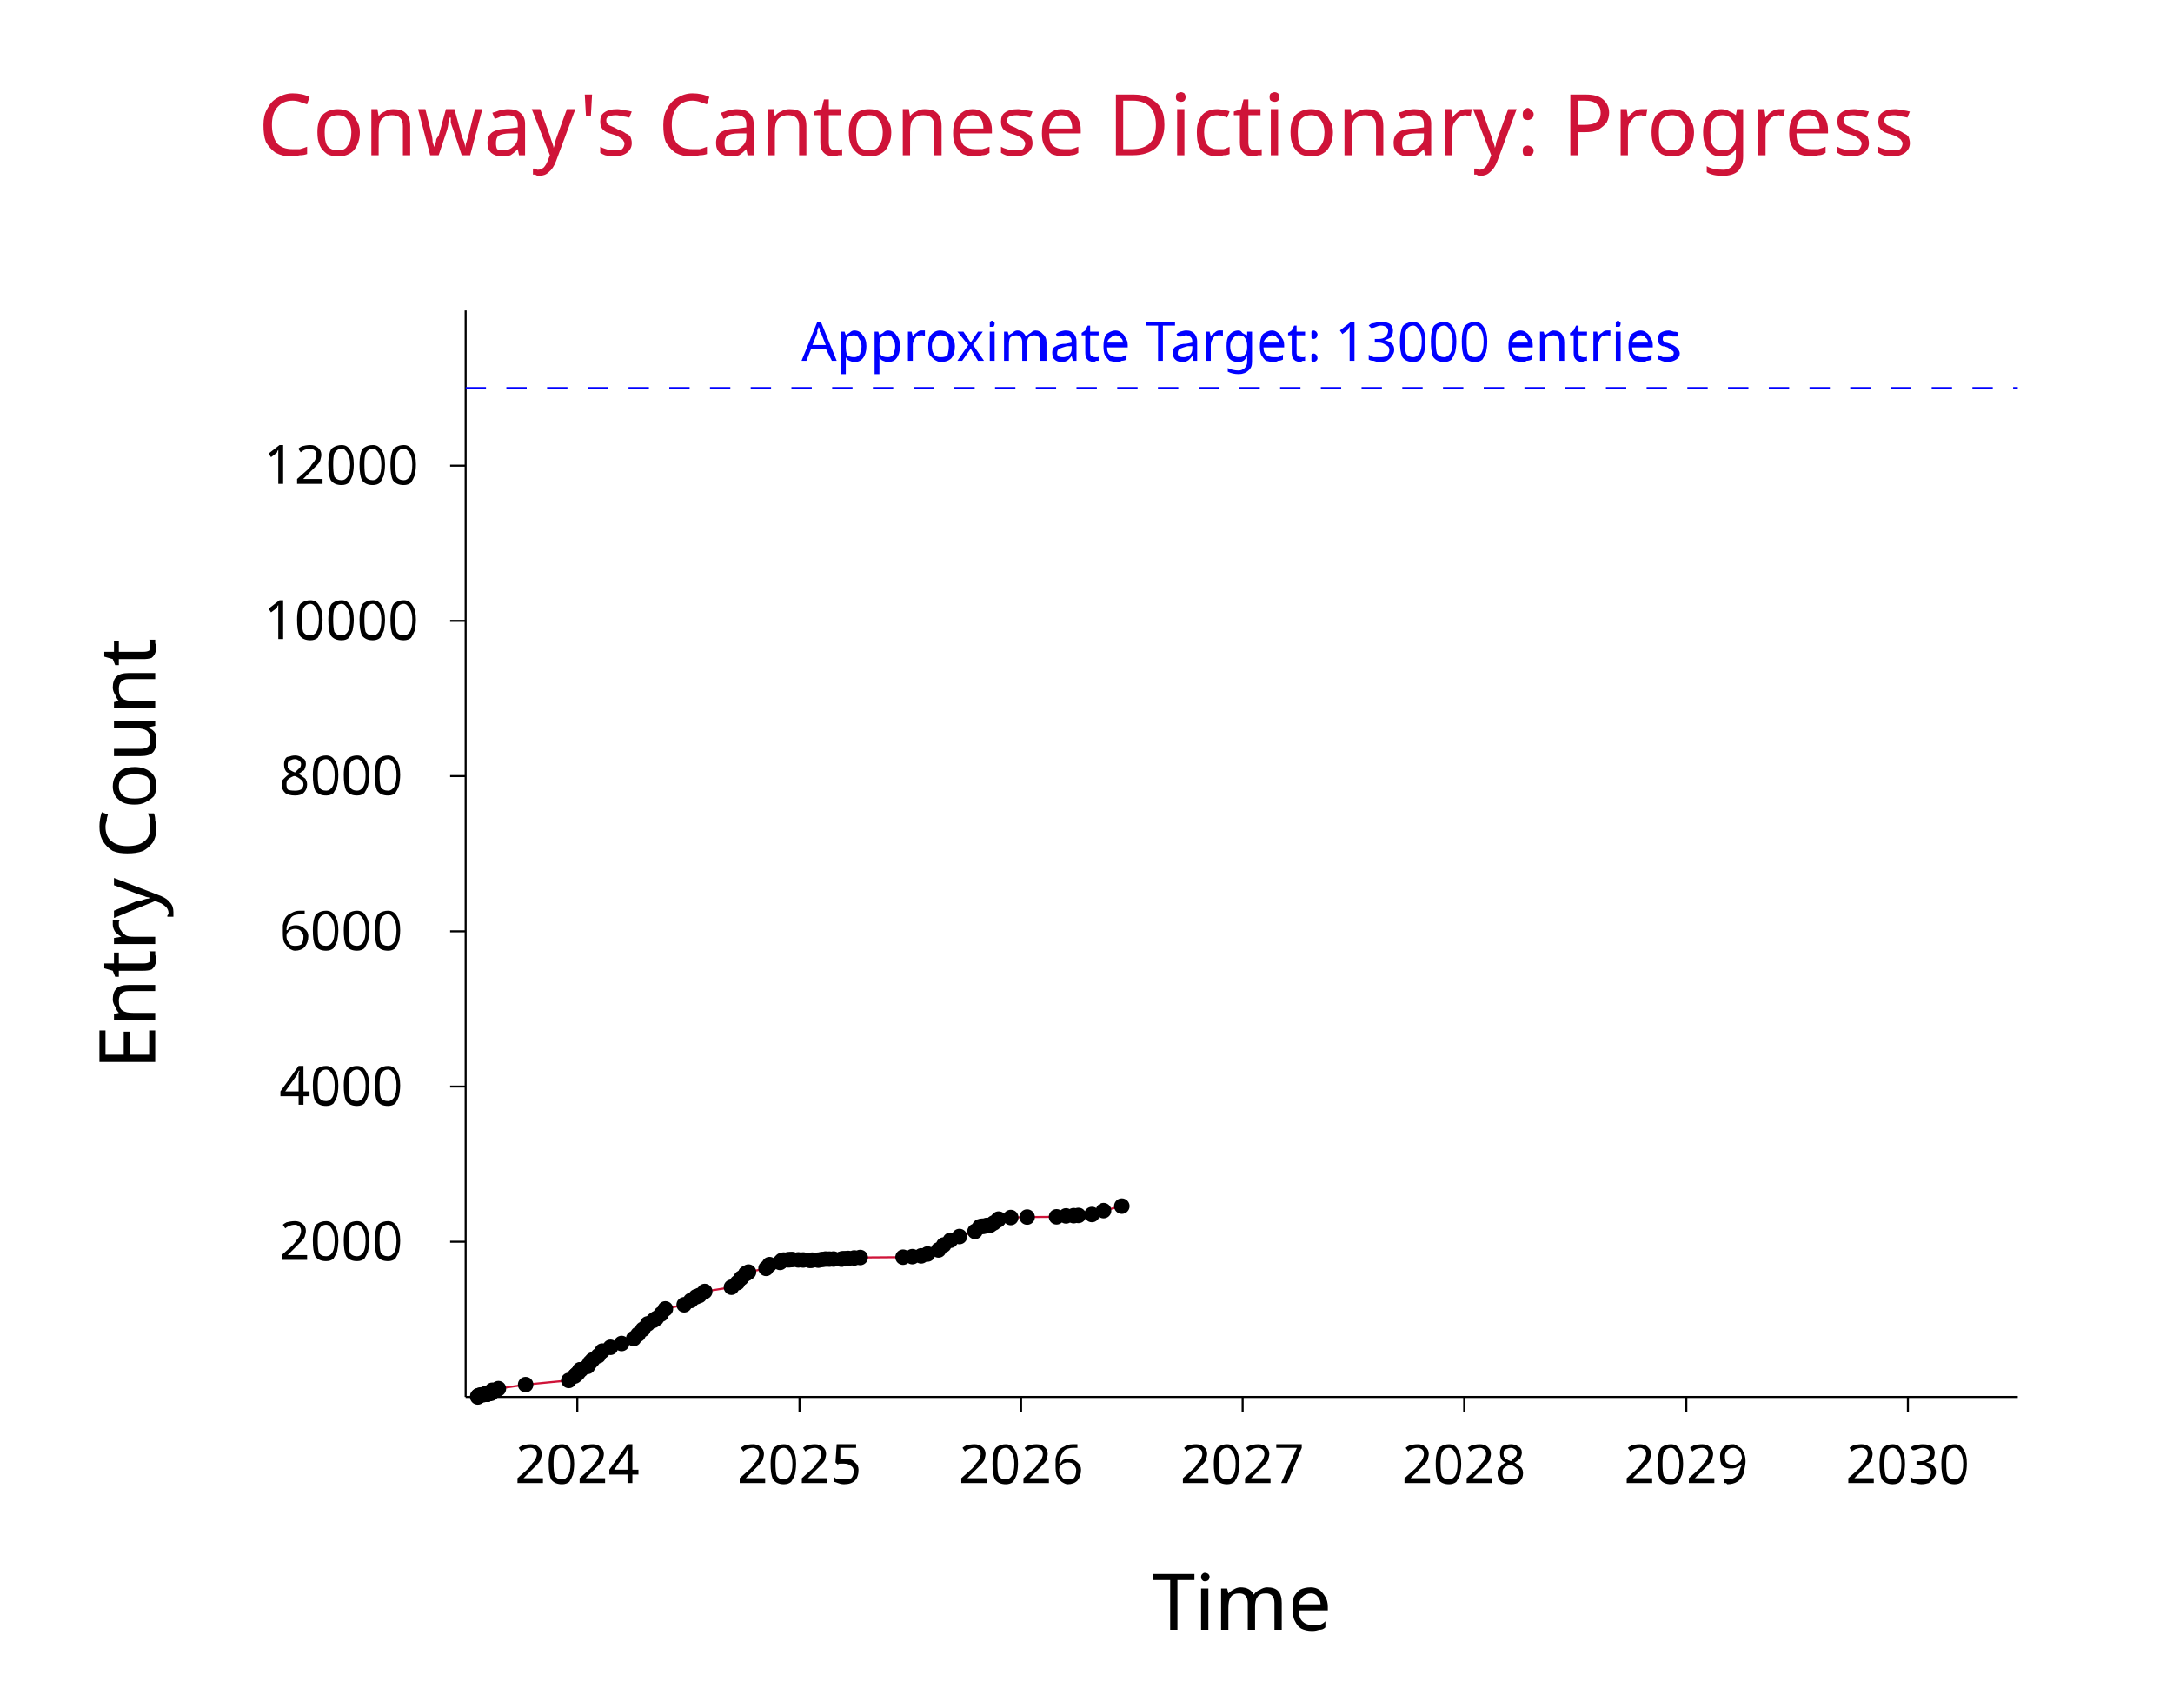
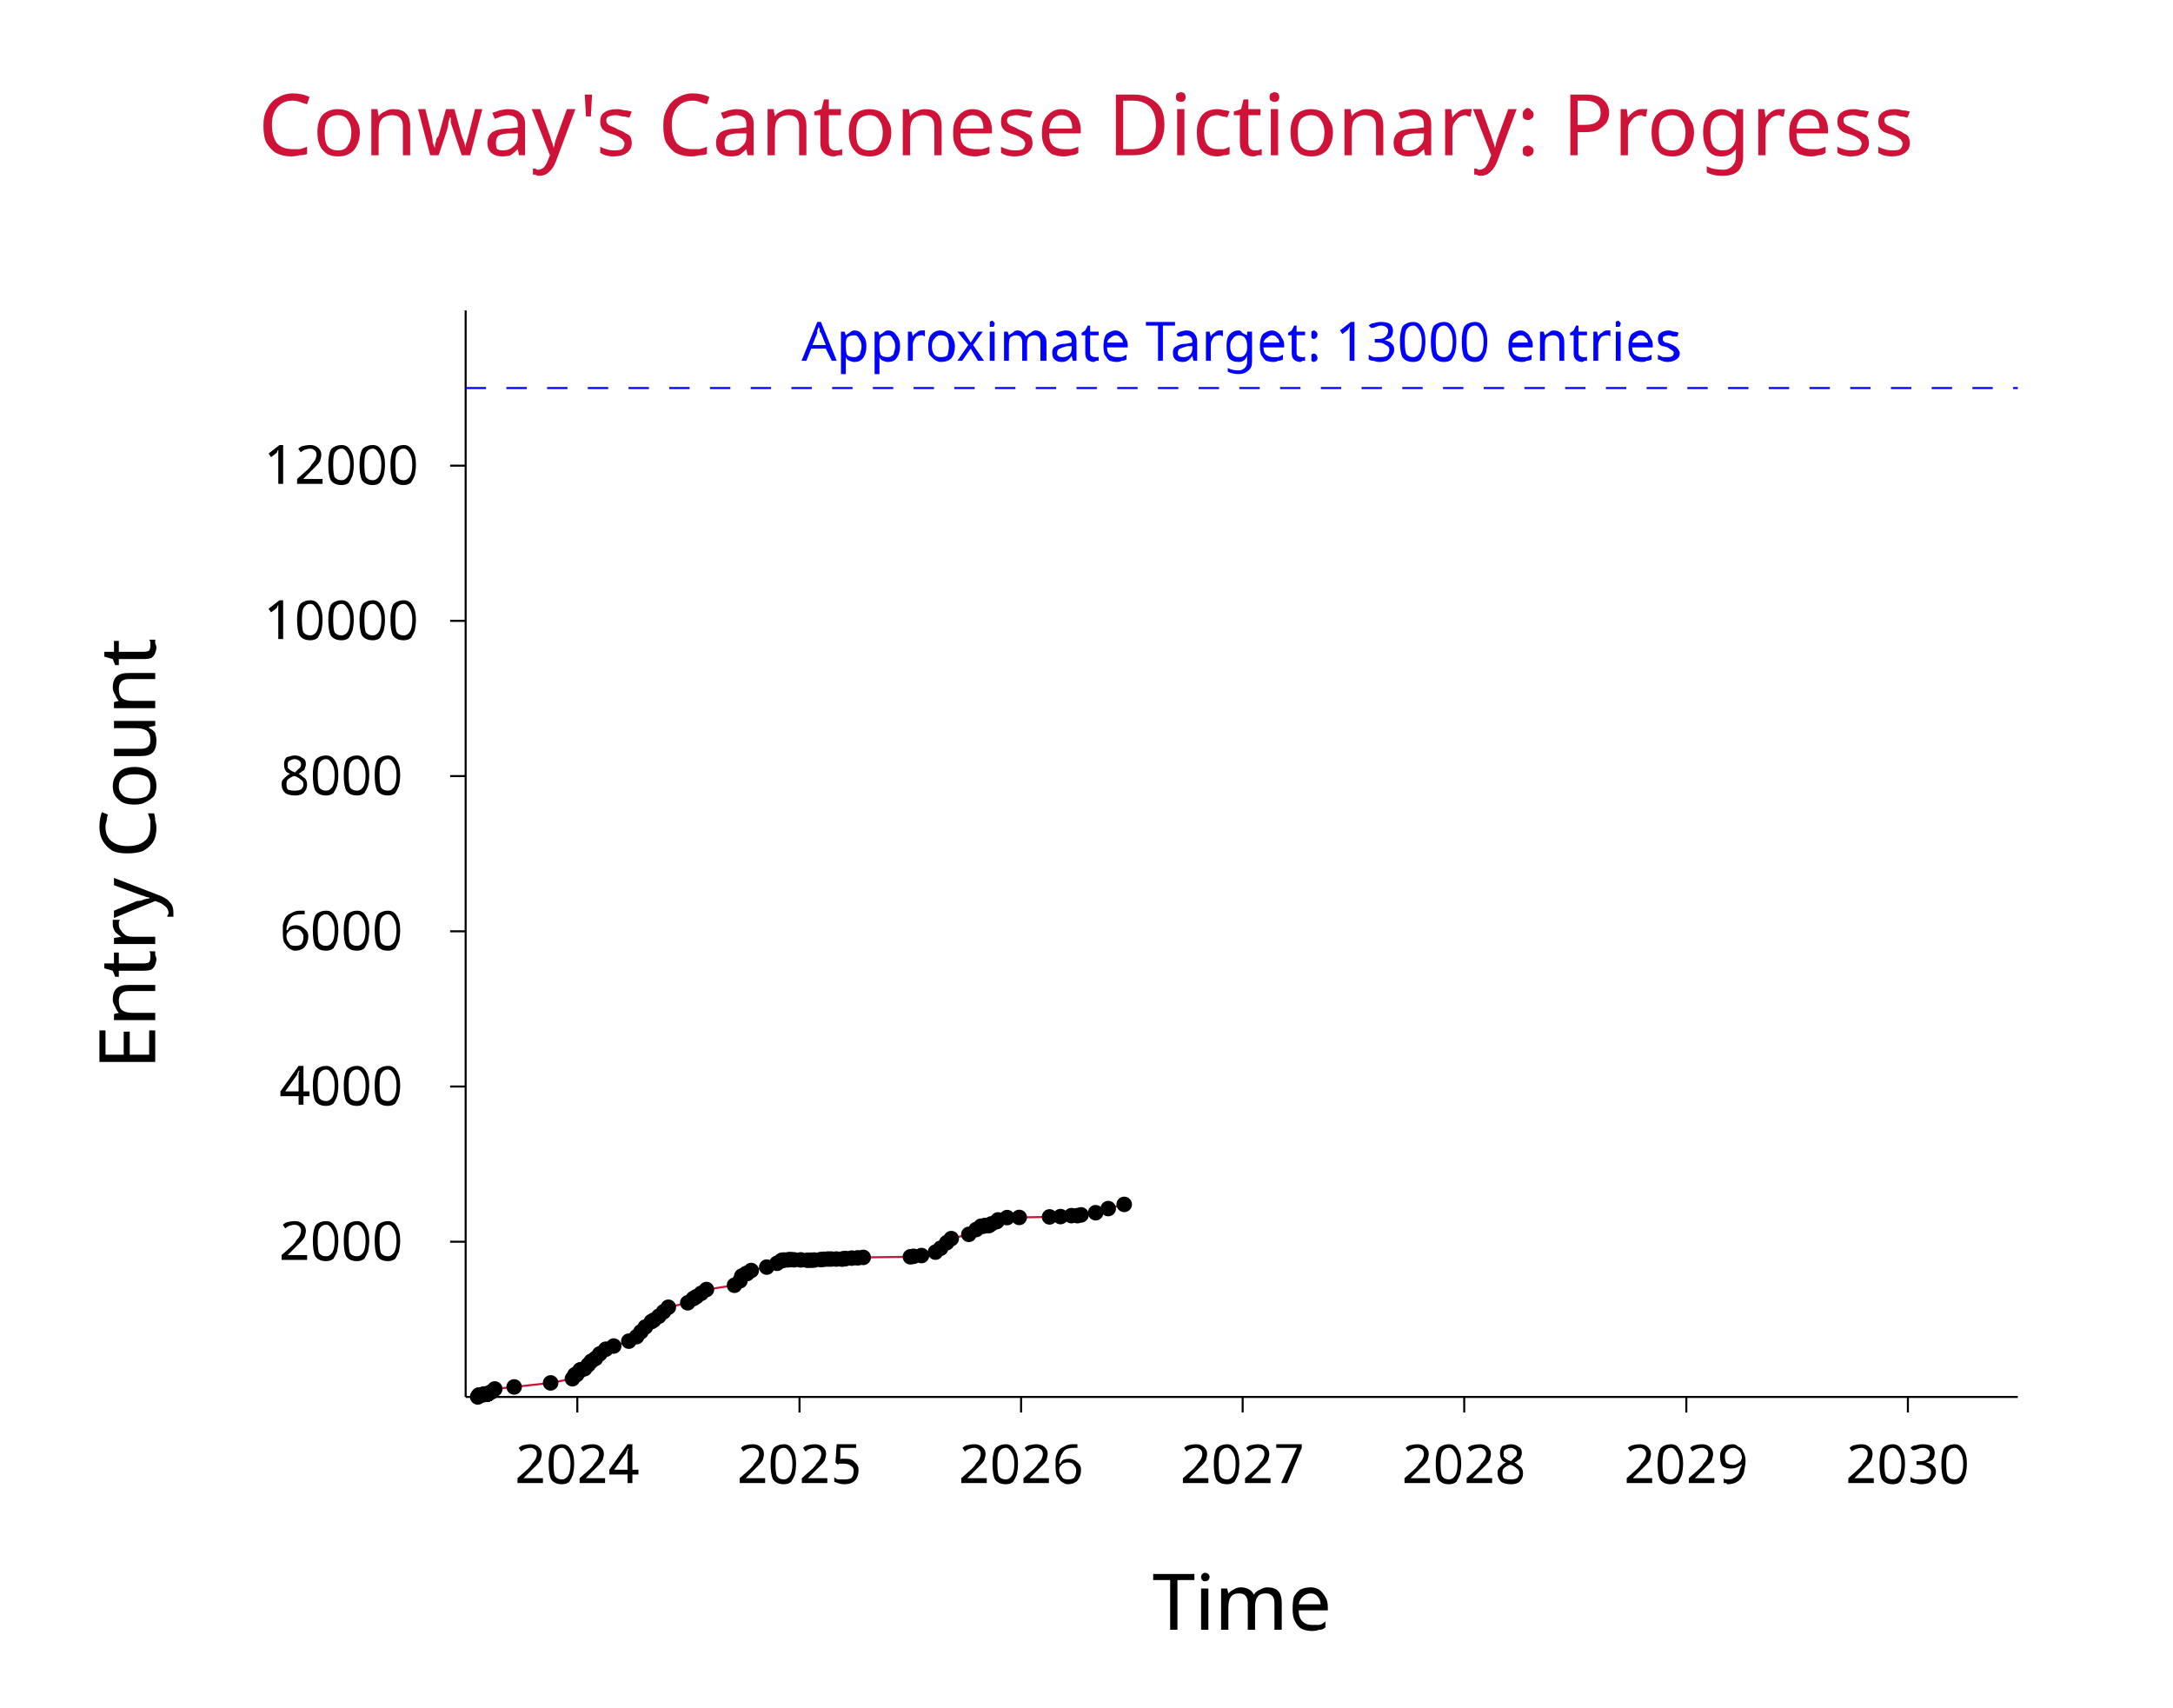
<svg xmlns="http://www.w3.org/2000/svg" viewBox="-6 -4 28 22" width="960px">
  <style>
circle:hover {fill: #cf1338}
circle {fill: black}
line, polyline {stroke: black; stroke-width: 0.104%}polyline {stroke: #cf1338}line.target {stroke: blue; stroke-dasharray: 1.042%}
polyline {fill: none}text {font-family: sans-serif; font-size: 1px; text-anchor: middle}
text.target {fill: blue; font-size: 0.7px}
text.tick {font-size: 0.7px}
text.title {fill: #cf1338; font-size: 1.1px}
</style>
  <text class="title" x="8" y="-2">Conway's Cantonese Dictionary: Progress</text>
  <line x1="0" y1="14" x2="20" y2="14" />
  <text x="10" y="14" dy="3em">Time</text>
  <line x1="1.439" y1="14" x2="1.439" y2="14.2" />
  <text class="tick" x="1.439" y="14.2" dy="1.3em">2024</text>
  <line x1="4.302" y1="14" x2="4.302" y2="14.2" />
  <text class="tick" x="4.302" y="14.2" dy="1.3em">2025</text>
  <line x1="7.157" y1="14" x2="7.157" y2="14.2" />
  <text class="tick" x="7.157" y="14.2" dy="1.3em">2026</text>
  <line x1="10.012" y1="14" x2="10.012" y2="14.2" />
  <text class="tick" x="10.012" y="14.2" dy="1.3em">2027</text>
  <line x1="12.867" y1="14" x2="12.867" y2="14.2" />
  <text class="tick" x="12.867" y="14.2" dy="1.3em">2028</text>
  <line x1="15.729" y1="14" x2="15.729" y2="14.2" />
  <text class="tick" x="15.729" y="14.2" dy="1.3em">2029</text>
  <line x1="18.584" y1="14" x2="18.584" y2="14.2" />
  <text class="tick" x="18.584" y="14.2" dy="1.3em">2030</text>
  <line x1="0" y1="14" x2="0" y2="0" />
  <text x="0" y="7" dy="-4em" transform="rotate(-90 0 7)">Entry Count</text>
  <line x1="0" y1="12" x2="-0.2" y2="12" />
  <text class="tick" x="-0.2" y="12" dx="-2em" dy="0.33em">2000</text>
  <line x1="0" y1="10" x2="-0.2" y2="10" />
  <text class="tick" x="-0.2" y="10" dx="-2em" dy="0.33em">4000</text>
  <line x1="0" y1="8" x2="-0.2" y2="8" />
  <text class="tick" x="-0.2" y="8" dx="-2em" dy="0.33em">6000</text>
  <line x1="0" y1="6" x2="-0.2" y2="6" />
  <text class="tick" x="-0.2" y="6" dx="-2em" dy="0.33em">8000</text>
  <line x1="0" y1="4" x2="-0.2" y2="4" />
  <text class="tick" x="-0.2" y="4" dx="-2em" dy="0.33em">10000</text>
  <line x1="0" y1="2" x2="-0.2" y2="2" />
  <text class="tick" x="-0.2" y="2" dx="-2em" dy="0.33em">12000</text>
  <line class="target" x1="0" y1="1" x2="20" y2="1" />
  <text class="target" x="10" y="1" dy="-0.5em">Approximate Target: 13000 entries</text>
-   <polyline points="8.455,11.541 8.22,11.599 8.07,11.649 7.896,11.661 7.835,11.664 7.736,11.667 7.614,11.679 7.235,11.682 7.024,11.688 6.868,11.708 6.859,11.72 6.805,11.758 6.758,11.787 6.74,11.79 6.718,11.79 6.68,11.8 6.657,11.8 6.625,11.807 6.563,11.867 6.363,11.933 6.247,11.981 6.161,12.042 6.093,12.106 5.952,12.158 5.87,12.182 5.756,12.192 5.636,12.199 5.084,12.203 5.007,12.209 4.928,12.215 4.888,12.219 4.858,12.22 4.841,12.224 4.74,12.223 4.686,12.224 4.639,12.223 4.591,12.229 4.544,12.237 4.465,12.237 4.435,12.24 4.349,12.235 4.286,12.234 4.208,12.229 4.177,12.232 4.153,12.233 4.098,12.236 4.074,12.242 4.051,12.266 3.915,12.295 3.871,12.343 3.645,12.391 3.615,12.41 3.61,12.41 3.551,12.469 3.502,12.527 3.425,12.586 3.081,12.641 3.012,12.692 2.97,12.709 2.902,12.757 2.816,12.812 2.574,12.865 2.519,12.932 2.456,12.989 2.422,13.012 2.346,13.058 2.284,13.128 2.222,13.193 2.166,13.247 2.01,13.311 1.866,13.36 1.76,13.409 1.709,13.469 1.634,13.524 1.603,13.557 1.571,13.606 1.486,13.65 1.474,13.65 1.447,13.692 1.424,13.713 1.406,13.73 1.329,13.787 0.773,13.841 0.422,13.893 0.344,13.914 0.328,13.953 0.287,13.961 0.282,13.962 0.281,13.962 0.281,13.962 0.28,13.962 0.28,13.962 0.274,13.962 0.274,13.962 0.266,13.962 0.258,13.962 0.25,13.962 0.227,13.971 0.195,13.974 0.169,13.982 0.157,13.99 0.156,14" />
-   <circle cx="8.455" cy="11.541" r="0.1" />
-   <circle cx="8.22" cy="11.599" r="0.1" />
-   <circle cx="8.07" cy="11.649" r="0.1" />
-   <circle cx="7.896" cy="11.661" r="0.1" />
-   <circle cx="7.835" cy="11.664" r="0.1" />
-   <circle cx="7.736" cy="11.667" r="0.1" />
-   <circle cx="7.614" cy="11.679" r="0.1" />
-   <circle cx="7.235" cy="11.682" r="0.1" />
-   <circle cx="7.024" cy="11.688" r="0.1" />
-   <circle cx="6.868" cy="11.708" r="0.1" />
-   <circle cx="6.859" cy="11.72" r="0.1" />
-   <circle cx="6.805" cy="11.758" r="0.1" />
-   <circle cx="6.758" cy="11.787" r="0.1" />
-   <circle cx="6.74" cy="11.79" r="0.1" />
-   <circle cx="6.718" cy="11.79" r="0.1" />
-   <circle cx="6.68" cy="11.8" r="0.1" />
-   <circle cx="6.657" cy="11.8" r="0.1" />
-   <circle cx="6.625" cy="11.807" r="0.1" />
-   <circle cx="6.563" cy="11.867" r="0.1" />
-   <circle cx="6.363" cy="11.933" r="0.1" />
-   <circle cx="6.247" cy="11.981" r="0.1" />
-   <circle cx="6.161" cy="12.042" r="0.1" />
-   <circle cx="6.093" cy="12.106" r="0.1" />
-   <circle cx="5.952" cy="12.158" r="0.1" />
-   <circle cx="5.87" cy="12.182" r="0.1" />
-   <circle cx="5.756" cy="12.192" r="0.1" />
-   <circle cx="5.636" cy="12.199" r="0.1" />
-   <circle cx="5.084" cy="12.203" r="0.1" />
-   <circle cx="5.007" cy="12.209" r="0.1" />
-   <circle cx="4.928" cy="12.215" r="0.1" />
-   <circle cx="4.888" cy="12.219" r="0.1" />
-   <circle cx="4.858" cy="12.22" r="0.1" />
-   <circle cx="4.841" cy="12.224" r="0.1" />
-   <circle cx="4.74" cy="12.223" r="0.1" />
-   <circle cx="4.686" cy="12.224" r="0.1" />
-   <circle cx="4.639" cy="12.223" r="0.1" />
-   <circle cx="4.591" cy="12.229" r="0.1" />
-   <circle cx="4.544" cy="12.237" r="0.1" />
-   <circle cx="4.465" cy="12.237" r="0.1" />
-   <circle cx="4.435" cy="12.24" r="0.1" />
-   <circle cx="4.349" cy="12.235" r="0.1" />
-   <circle cx="4.286" cy="12.234" r="0.1" />
-   <circle cx="4.208" cy="12.229" r="0.1" />
-   <circle cx="4.177" cy="12.232" r="0.1" />
-   <circle cx="4.153" cy="12.233" r="0.1" />
-   <circle cx="4.098" cy="12.236" r="0.1" />
-   <circle cx="4.074" cy="12.242" r="0.1" />
-   <circle cx="4.051" cy="12.266" r="0.1" />
-   <circle cx="3.915" cy="12.295" r="0.1" />
-   <circle cx="3.871" cy="12.343" r="0.1" />
-   <circle cx="3.645" cy="12.391" r="0.1" />
-   <circle cx="3.615" cy="12.41" r="0.1" />
-   <circle cx="3.61" cy="12.41" r="0.1" />
-   <circle cx="3.551" cy="12.469" r="0.1" />
-   <circle cx="3.502" cy="12.527" r="0.1" />
-   <circle cx="3.425" cy="12.586" r="0.1" />
-   <circle cx="3.081" cy="12.641" r="0.1" />
-   <circle cx="3.012" cy="12.692" r="0.1" />
-   <circle cx="2.97" cy="12.709" r="0.1" />
-   <circle cx="2.902" cy="12.757" r="0.1" />
-   <circle cx="2.816" cy="12.812" r="0.1" />
-   <circle cx="2.574" cy="12.865" r="0.1" />
-   <circle cx="2.519" cy="12.932" r="0.1" />
-   <circle cx="2.456" cy="12.989" r="0.1" />
+   <polyline points="8.486,11.519 8.28,11.573 8.118,11.626 7.93,11.654 7.883,11.664 7.806,11.664 7.665,11.676 7.524,11.68 7.133,11.687 6.977,11.689 6.86,11.719 6.843,11.741 6.774,11.77 6.746,11.79 6.734,11.79 6.696,11.79 6.671,11.8 6.641,11.8 6.578,11.843 6.484,11.905 6.257,11.96 6.198,12.013 6.12,12.084 6.054,12.134 5.874,12.178 5.772,12.188 5.731,12.194 5.123,12.202 5.052,12.208 4.975,12.211 4.897,12.217 4.873,12.22 4.849,12.224 4.777,12.223 4.709,12.223 4.667,12.223 4.614,12.226 4.576,12.23 4.49,12.236 4.449,12.238 4.404,12.239 4.318,12.234 4.231,12.233 4.185,12.23 4.154,12.233 4.107,12.236 4.083,12.237 4.067,12.245 4.012,12.278 3.88,12.327 3.68,12.371 3.626,12.41 3.614,12.41 3.559,12.442 3.535,12.503 3.464,12.561 3.103,12.616 3.035,12.665 2.972,12.709 2.933,12.733 2.862,12.787 2.612,12.844 2.55,12.903 2.488,12.961 2.422,13.012 2.393,13.03 2.315,13.099 2.258,13.161 2.203,13.223 2.103,13.281 1.908,13.344 1.806,13.385 1.728,13.445 1.673,13.504 1.618,13.541 1.579,13.586 1.533,13.636 1.478,13.65 1.467,13.668 1.431,13.712 1.408,13.714 1.376,13.765 1.095,13.819 0.625,13.871 0.375,13.897 0.336,13.932 0.297,13.956 0.282,13.962 0.281,13.962 0.281,13.962 0.28,13.962 0.28,13.962 0.279,13.962 0.274,13.962 0.273,13.962 0.258,13.962 0.257,13.962 0.234,13.962 0.218,13.974 0.172,13.974 0.162,13.987 0.156,14" />
+   <circle cx="8.486" cy="11.519" r="0.1" />
+   <circle cx="8.28" cy="11.573" r="0.1" />
+   <circle cx="8.118" cy="11.626" r="0.1" />
+   <circle cx="7.93" cy="11.654" r="0.1" />
+   <circle cx="7.883" cy="11.664" r="0.1" />
+   <circle cx="7.806" cy="11.664" r="0.1" />
+   <circle cx="7.665" cy="11.676" r="0.1" />
+   <circle cx="7.524" cy="11.68" r="0.1" />
+   <circle cx="7.133" cy="11.687" r="0.1" />
+   <circle cx="6.977" cy="11.689" r="0.1" />
+   <circle cx="6.86" cy="11.719" r="0.1" />
+   <circle cx="6.843" cy="11.741" r="0.1" />
+   <circle cx="6.774" cy="11.77" r="0.1" />
+   <circle cx="6.746" cy="11.79" r="0.1" />
+   <circle cx="6.734" cy="11.79" r="0.1" />
+   <circle cx="6.696" cy="11.79" r="0.1" />
+   <circle cx="6.671" cy="11.8" r="0.1" />
+   <circle cx="6.641" cy="11.8" r="0.1" />
+   <circle cx="6.578" cy="11.843" r="0.1" />
+   <circle cx="6.484" cy="11.905" r="0.1" />
+   <circle cx="6.257" cy="11.96" r="0.1" />
+   <circle cx="6.198" cy="12.013" r="0.1" />
+   <circle cx="6.12" cy="12.084" r="0.1" />
+   <circle cx="6.054" cy="12.134" r="0.1" />
+   <circle cx="5.874" cy="12.178" r="0.1" />
+   <circle cx="5.772" cy="12.188" r="0.1" />
+   <circle cx="5.731" cy="12.194" r="0.1" />
+   <circle cx="5.123" cy="12.202" r="0.1" />
+   <circle cx="5.052" cy="12.208" r="0.1" />
+   <circle cx="4.975" cy="12.211" r="0.1" />
+   <circle cx="4.897" cy="12.217" r="0.1" />
+   <circle cx="4.873" cy="12.22" r="0.1" />
+   <circle cx="4.849" cy="12.224" r="0.1" />
+   <circle cx="4.777" cy="12.223" r="0.1" />
+   <circle cx="4.709" cy="12.223" r="0.1" />
+   <circle cx="4.667" cy="12.223" r="0.1" />
+   <circle cx="4.614" cy="12.226" r="0.1" />
+   <circle cx="4.576" cy="12.23" r="0.1" />
+   <circle cx="4.49" cy="12.236" r="0.1" />
+   <circle cx="4.449" cy="12.238" r="0.1" />
+   <circle cx="4.404" cy="12.239" r="0.1" />
+   <circle cx="4.318" cy="12.234" r="0.1" />
+   <circle cx="4.231" cy="12.233" r="0.1" />
+   <circle cx="4.185" cy="12.23" r="0.1" />
+   <circle cx="4.154" cy="12.233" r="0.1" />
+   <circle cx="4.107" cy="12.236" r="0.1" />
+   <circle cx="4.083" cy="12.237" r="0.1" />
+   <circle cx="4.067" cy="12.245" r="0.1" />
+   <circle cx="4.012" cy="12.278" r="0.1" />
+   <circle cx="3.88" cy="12.327" r="0.1" />
+   <circle cx="3.68" cy="12.371" r="0.1" />
+   <circle cx="3.626" cy="12.41" r="0.1" />
+   <circle cx="3.614" cy="12.41" r="0.1" />
+   <circle cx="3.559" cy="12.442" r="0.1" />
+   <circle cx="3.535" cy="12.503" r="0.1" />
+   <circle cx="3.464" cy="12.561" r="0.1" />
+   <circle cx="3.103" cy="12.616" r="0.1" />
+   <circle cx="3.035" cy="12.665" r="0.1" />
+   <circle cx="2.972" cy="12.709" r="0.1" />
+   <circle cx="2.933" cy="12.733" r="0.1" />
+   <circle cx="2.862" cy="12.787" r="0.1" />
+   <circle cx="2.612" cy="12.844" r="0.1" />
+   <circle cx="2.55" cy="12.903" r="0.1" />
+   <circle cx="2.488" cy="12.961" r="0.1" />
  <circle cx="2.422" cy="13.012" r="0.1" />
-   <circle cx="2.346" cy="13.058" r="0.1" />
-   <circle cx="2.284" cy="13.128" r="0.1" />
-   <circle cx="2.222" cy="13.193" r="0.1" />
-   <circle cx="2.166" cy="13.247" r="0.1" />
-   <circle cx="2.01" cy="13.311" r="0.1" />
-   <circle cx="1.866" cy="13.36" r="0.1" />
-   <circle cx="1.76" cy="13.409" r="0.1" />
-   <circle cx="1.709" cy="13.469" r="0.1" />
-   <circle cx="1.634" cy="13.524" r="0.1" />
-   <circle cx="1.603" cy="13.557" r="0.1" />
-   <circle cx="1.571" cy="13.606" r="0.1" />
-   <circle cx="1.486" cy="13.65" r="0.1" />
-   <circle cx="1.474" cy="13.65" r="0.1" />
-   <circle cx="1.447" cy="13.692" r="0.1" />
-   <circle cx="1.424" cy="13.713" r="0.1" />
-   <circle cx="1.406" cy="13.73" r="0.1" />
-   <circle cx="1.329" cy="13.787" r="0.1" />
-   <circle cx="0.773" cy="13.841" r="0.1" />
-   <circle cx="0.422" cy="13.893" r="0.1" />
-   <circle cx="0.344" cy="13.914" r="0.1" />
-   <circle cx="0.328" cy="13.953" r="0.1" />
-   <circle cx="0.287" cy="13.961" r="0.1" />
+   <circle cx="2.393" cy="13.03" r="0.1" />
+   <circle cx="2.315" cy="13.099" r="0.1" />
+   <circle cx="2.258" cy="13.161" r="0.1" />
+   <circle cx="2.203" cy="13.223" r="0.1" />
+   <circle cx="2.103" cy="13.281" r="0.1" />
+   <circle cx="1.908" cy="13.344" r="0.1" />
+   <circle cx="1.806" cy="13.385" r="0.1" />
+   <circle cx="1.728" cy="13.445" r="0.1" />
+   <circle cx="1.673" cy="13.504" r="0.1" />
+   <circle cx="1.618" cy="13.541" r="0.1" />
+   <circle cx="1.579" cy="13.586" r="0.1" />
+   <circle cx="1.533" cy="13.636" r="0.1" />
+   <circle cx="1.478" cy="13.65" r="0.1" />
+   <circle cx="1.467" cy="13.668" r="0.1" />
+   <circle cx="1.431" cy="13.712" r="0.1" />
+   <circle cx="1.408" cy="13.714" r="0.1" />
+   <circle cx="1.376" cy="13.765" r="0.1" />
+   <circle cx="1.095" cy="13.819" r="0.1" />
+   <circle cx="0.625" cy="13.871" r="0.1" />
+   <circle cx="0.375" cy="13.897" r="0.1" />
+   <circle cx="0.336" cy="13.932" r="0.1" />
+   <circle cx="0.297" cy="13.956" r="0.1" />
  <circle cx="0.282" cy="13.962" r="0.1" />
  <circle cx="0.281" cy="13.962" r="0.1" />
  <circle cx="0.281" cy="13.962" r="0.1" />
  <circle cx="0.28" cy="13.962" r="0.1" />
  <circle cx="0.28" cy="13.962" r="0.1" />
+   <circle cx="0.279" cy="13.962" r="0.1" />
  <circle cx="0.274" cy="13.962" r="0.1" />
-   <circle cx="0.274" cy="13.962" r="0.1" />
-   <circle cx="0.266" cy="13.962" r="0.1" />
+   <circle cx="0.273" cy="13.962" r="0.1" />
  <circle cx="0.258" cy="13.962" r="0.1" />
-   <circle cx="0.25" cy="13.962" r="0.1" />
-   <circle cx="0.227" cy="13.971" r="0.1" />
-   <circle cx="0.195" cy="13.974" r="0.1" />
-   <circle cx="0.169" cy="13.982" r="0.1" />
-   <circle cx="0.157" cy="13.99" r="0.1" />
+   <circle cx="0.257" cy="13.962" r="0.1" />
+   <circle cx="0.234" cy="13.962" r="0.1" />
+   <circle cx="0.218" cy="13.974" r="0.1" />
+   <circle cx="0.172" cy="13.974" r="0.1" />
+   <circle cx="0.162" cy="13.987" r="0.1" />
  <circle cx="0.156" cy="14" r="0.1" />
</svg>
